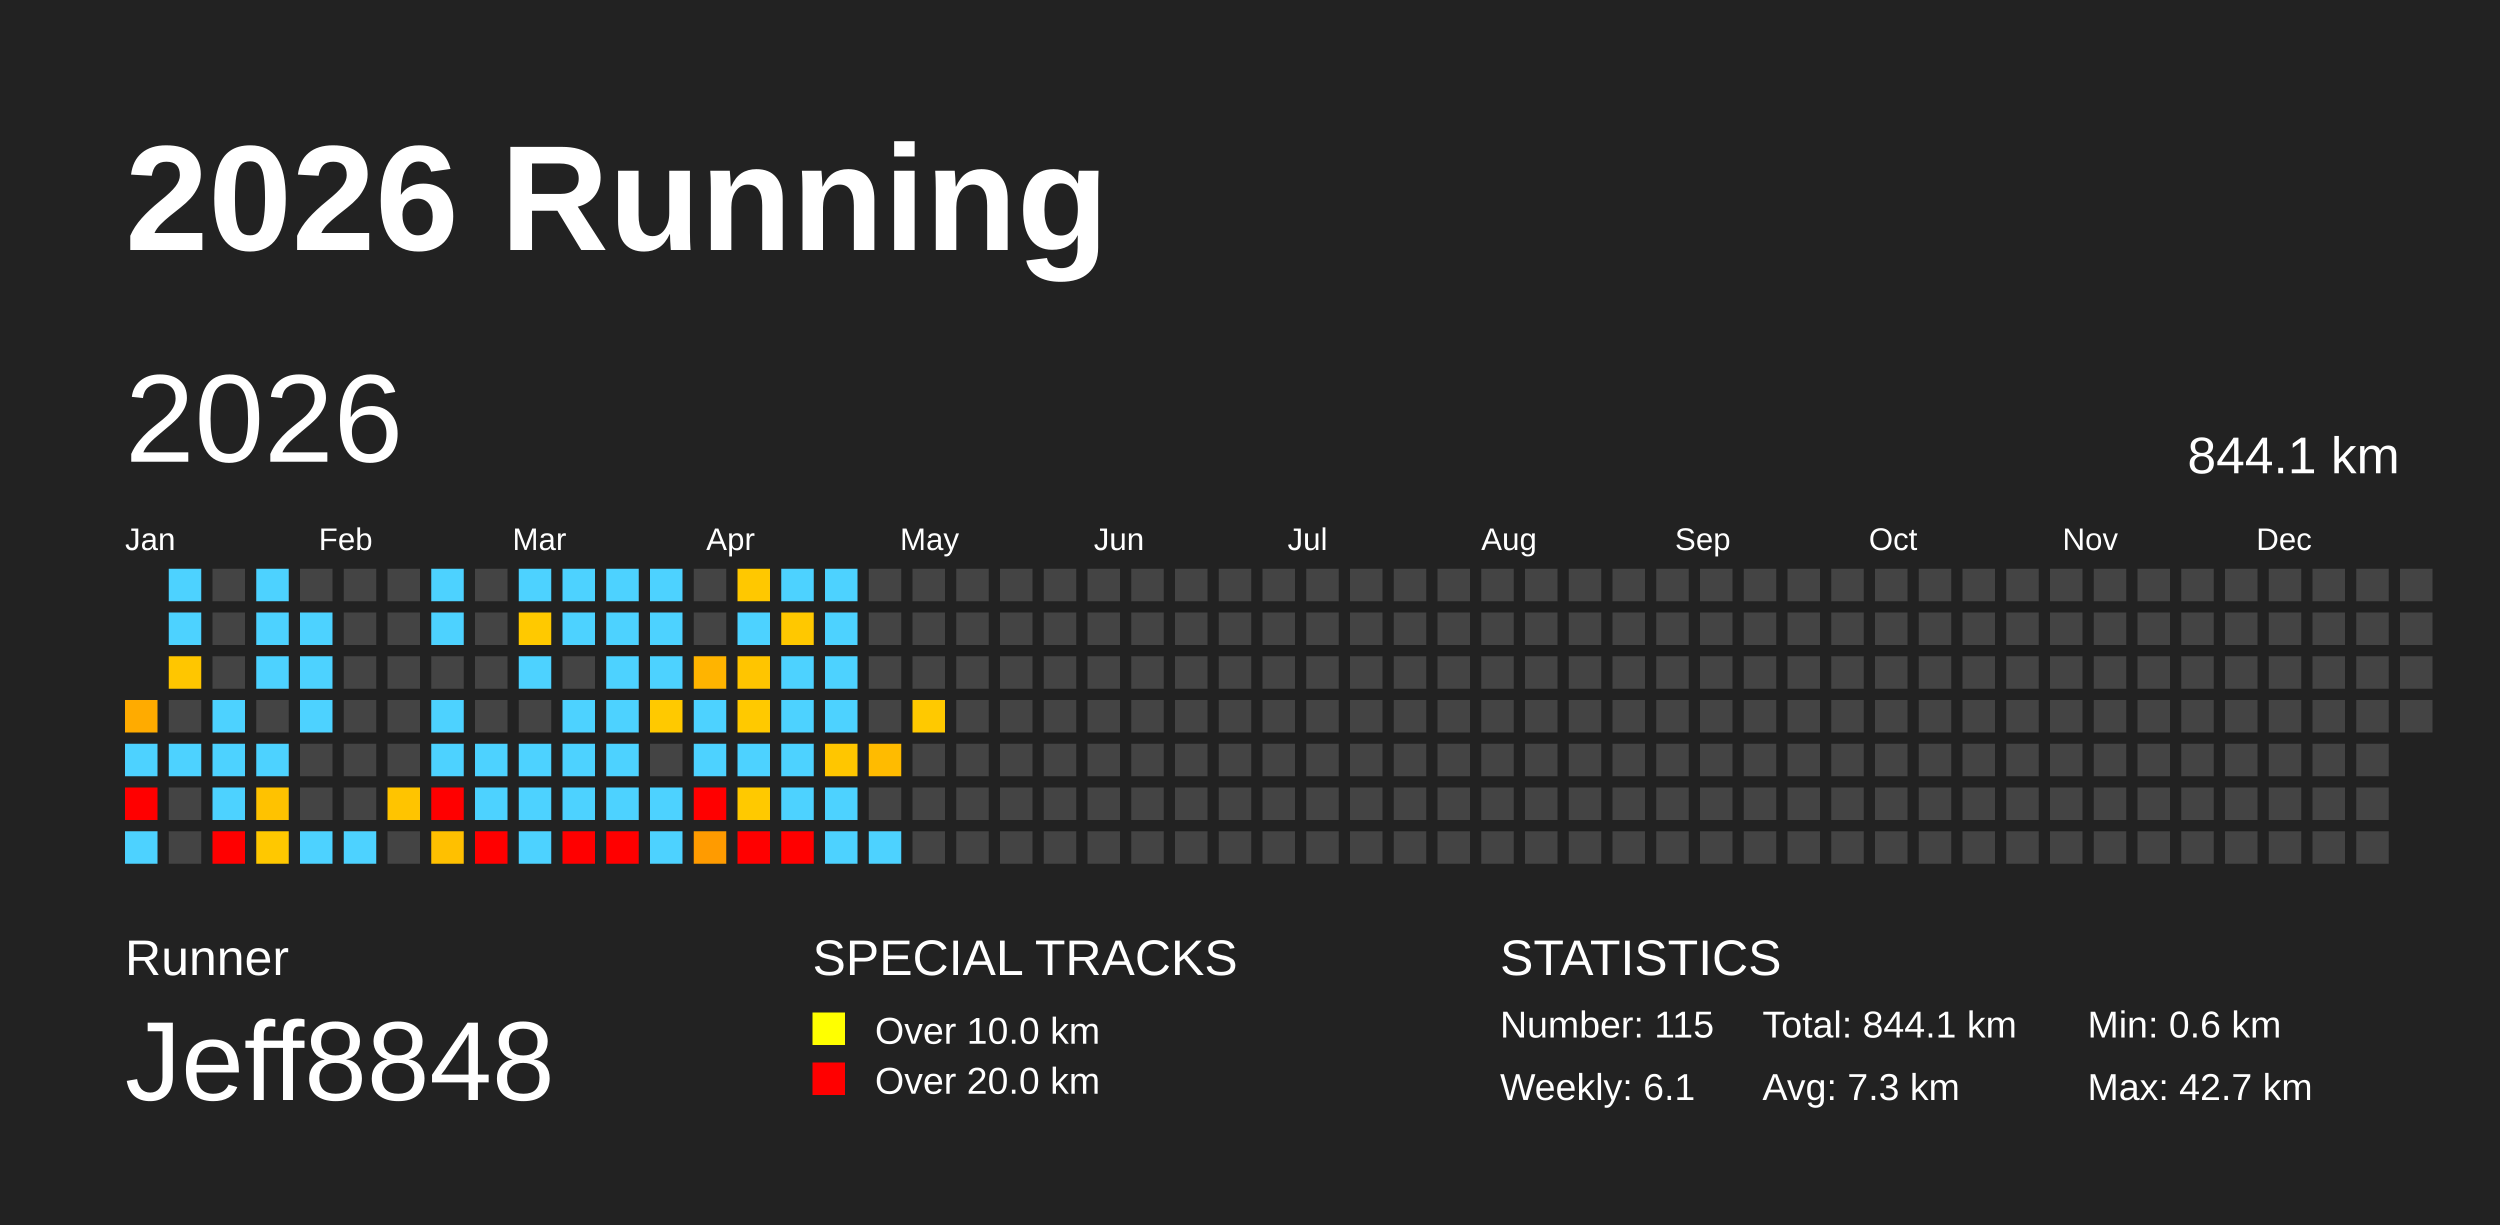
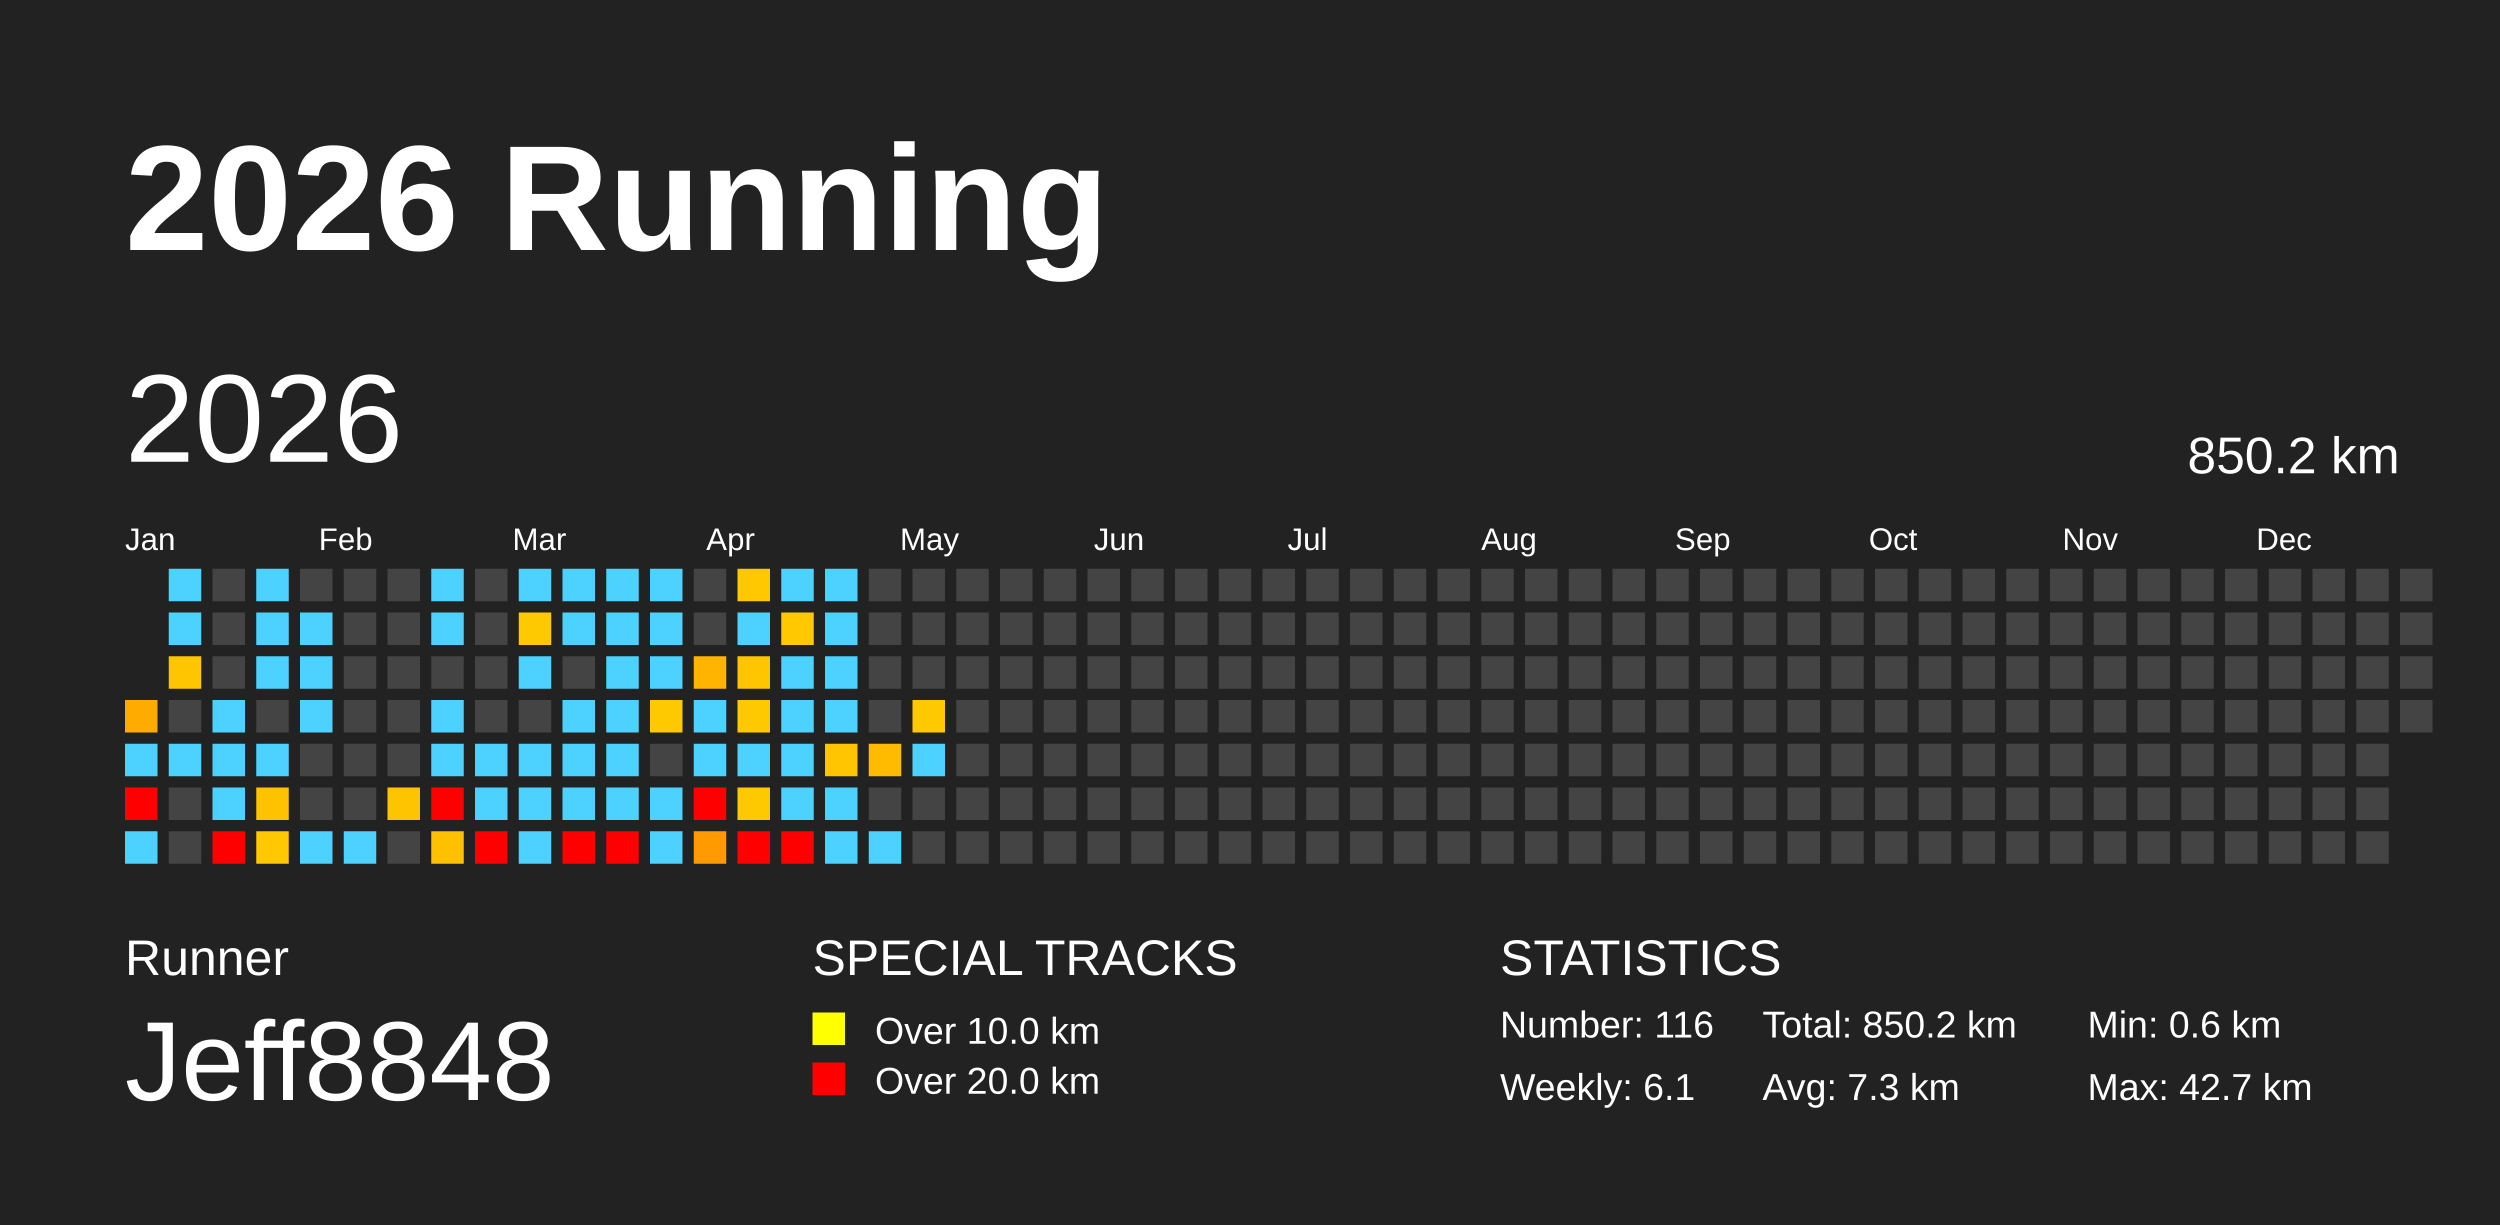
<svg xmlns="http://www.w3.org/2000/svg" baseProfile="full" height="98mm" version="1.1" viewBox="0,0,200,98" width="200mm">
  <defs />
  <rect fill="#222222" height="98" width="200" x="0" y="0" />
  <text fill="#FFFFFF" style="font-size:12px; font-family:Arial; font-weight:bold;" x="10" y="20">2026 Running</text>
  <text fill="#FFFFFF" style="font-size:4px; font-family:Arial" x="10" y="78">Runner</text>
  <text fill="#FFFFFF" style="font-size:9px; font-family:Arial" x="10" y="88">Jeff8848</text>
  <text fill="#FFFFFF" style="font-size:4px; font-family:Arial" x="65" y="78">SPECIAL TRACKS</text>
  <rect fill="yellow" height="2.6" width="2.6" x="65" y="81" />
  <text fill="#FFFFFF" style="font-size:3px; font-family:Arial" x="70" y="83.5">Over 10.0 km</text>
  <rect fill="red" height="2.6" width="2.6" x="65" y="85" />
  <text fill="#FFFFFF" style="font-size:3px; font-family:Arial" x="70" y="87.5">Over 20.0 km</text>
  <text fill="#FFFFFF" style="font-size:4px; font-family:Arial" x="120" y="78">STATISTICS</text>
-   <text fill="#FFFFFF" style="font-size:3px; font-family:Arial" x="120" y="83">Number: 115</text>
+   <text fill="#FFFFFF" style="font-size:3px; font-family:Arial" x="120" y="83">Number: 116</text>
  <text fill="#FFFFFF" style="font-size:3px; font-family:Arial" x="120" y="88">Weekly: 6.1</text>
-   <text fill="#FFFFFF" style="font-size:3px; font-family:Arial" x="141" y="83">Total: 844.1 km</text>
+   <text fill="#FFFFFF" style="font-size:3px; font-family:Arial" x="141" y="83">Total: 850.2 km</text>
  <text fill="#FFFFFF" style="font-size:3px; font-family:Arial" x="141" y="88">Avg: 7.3 km</text>
  <text fill="#FFFFFF" style="font-size:3px; font-family:Arial" x="167" y="83">Min: 0.6 km</text>
  <text fill="#FFFFFF" style="font-size:3px; font-family:Arial" x="167" y="88">Max: 42.7 km</text>
  <text dominant-baseline="hanging" fill="#FFFFFF" style="font-size:10.0px; font-family:Arial;" x="10" y="30">2026</text>
-   <text dominant-baseline="hanging" fill="#FFFFFF" style="font-size:4.125px; font-family:Arial;" x="175" y="35">844.1 km</text>
+   <text dominant-baseline="hanging" fill="#FFFFFF" style="font-size:4.125px; font-family:Arial;" x="175" y="35">850.2 km</text>
  <text fill="#FFFFFF" style="font-size:2.5px; font-family:Arial" x="10.0" y="44">Jan</text>
  <text fill="#FFFFFF" style="font-size:2.5px; font-family:Arial" x="25.5" y="44">Feb</text>
  <text fill="#FFFFFF" style="font-size:2.5px; font-family:Arial" x="41.0" y="44">Mar</text>
  <text fill="#FFFFFF" style="font-size:2.5px; font-family:Arial" x="56.5" y="44">Apr</text>
  <text fill="#FFFFFF" style="font-size:2.5px; font-family:Arial" x="72.0" y="44">May</text>
  <text fill="#FFFFFF" style="font-size:2.5px; font-family:Arial" x="87.5" y="44">Jun</text>
  <text fill="#FFFFFF" style="font-size:2.5px; font-family:Arial" x="103.0" y="44">Jul</text>
  <text fill="#FFFFFF" style="font-size:2.5px; font-family:Arial" x="118.5" y="44">Aug</text>
  <text fill="#FFFFFF" style="font-size:2.5px; font-family:Arial" x="134.0" y="44">Sep</text>
  <text fill="#FFFFFF" style="font-size:2.5px; font-family:Arial" x="149.5" y="44">Oct</text>
  <text fill="#FFFFFF" style="font-size:2.5px; font-family:Arial" x="165.0" y="44">Nov</text>
  <text fill="#FFFFFF" style="font-size:2.5px; font-family:Arial" x="180.5" y="44">Dec</text>
  <rect fill="#ffab00" height="2.6" width="2.6" x="10.0" y="56.0" />
  <rect fill="#4dd2ff" height="2.6" width="2.6" x="10.0" y="59.5" />
  <rect fill="red" height="2.6" width="2.6" x="10.0" y="63.0" />
  <rect fill="#4dd2ff" height="2.6" width="2.6" x="10.0" y="66.5" />
  <rect fill="#4dd2ff" height="2.6" width="2.6" x="13.5" y="45.5" />
  <rect fill="#4dd2ff" height="2.6" width="2.6" x="13.5" y="49.0" />
  <rect fill="#ffc600" height="2.6" width="2.6" x="13.5" y="52.5" />
  <rect fill="#444444" height="2.6" width="2.6" x="13.5" y="56.0" />
  <rect fill="#4dd2ff" height="2.6" width="2.6" x="13.5" y="59.5" />
  <rect fill="#444444" height="2.6" width="2.6" x="13.5" y="63.0" />
  <rect fill="#444444" height="2.6" width="2.6" x="13.5" y="66.5" />
  <rect fill="#444444" height="2.6" width="2.6" x="17.0" y="45.5" />
  <rect fill="#444444" height="2.6" width="2.6" x="17.0" y="49.0" />
  <rect fill="#444444" height="2.6" width="2.6" x="17.0" y="52.5" />
  <rect fill="#4dd2ff" height="2.6" width="2.6" x="17.0" y="56.0" />
  <rect fill="#4dd2ff" height="2.6" width="2.6" x="17.0" y="59.5" />
  <rect fill="#4dd2ff" height="2.6" width="2.6" x="17.0" y="63.0" />
  <rect fill="red" height="2.6" width="2.6" x="17.0" y="66.5" />
  <rect fill="#4dd2ff" height="2.6" width="2.6" x="20.5" y="45.5" />
  <rect fill="#4dd2ff" height="2.6" width="2.6" x="20.5" y="49.0" />
  <rect fill="#4dd2ff" height="2.6" width="2.6" x="20.5" y="52.5" />
  <rect fill="#444444" height="2.6" width="2.6" x="20.5" y="56.0" />
  <rect fill="#4dd2ff" height="2.6" width="2.6" x="20.5" y="59.5" />
  <rect fill="#ffc200" height="2.6" width="2.6" x="20.5" y="63.0" />
  <rect fill="#ffc800" height="2.6" width="2.6" x="20.5" y="66.5" />
  <rect fill="#444444" height="2.6" width="2.6" x="24.0" y="45.5" />
  <rect fill="#4dd2ff" height="2.6" width="2.6" x="24.0" y="49.0" />
  <rect fill="#4dd2ff" height="2.6" width="2.6" x="24.0" y="52.5" />
  <rect fill="#4dd2ff" height="2.6" width="2.6" x="24.0" y="56.0" />
  <rect fill="#444444" height="2.6" width="2.6" x="24.0" y="59.5" />
  <rect fill="#444444" height="2.6" width="2.6" x="24.0" y="63.0" />
  <rect fill="#4dd2ff" height="2.6" width="2.6" x="24.0" y="66.5" />
  <rect fill="#444444" height="2.6" width="2.6" x="27.5" y="45.5" />
  <rect fill="#444444" height="2.6" width="2.6" x="27.5" y="49.0" />
  <rect fill="#444444" height="2.6" width="2.6" x="27.5" y="52.5" />
  <rect fill="#444444" height="2.6" width="2.6" x="27.5" y="56.0" />
  <rect fill="#444444" height="2.6" width="2.6" x="27.5" y="59.5" />
  <rect fill="#444444" height="2.6" width="2.6" x="27.5" y="63.0" />
  <rect fill="#4dd2ff" height="2.6" width="2.6" x="27.5" y="66.5" />
  <rect fill="#444444" height="2.6" width="2.6" x="31.0" y="45.5" />
  <rect fill="#444444" height="2.6" width="2.6" x="31.0" y="49.0" />
  <rect fill="#444444" height="2.6" width="2.6" x="31.0" y="52.5" />
  <rect fill="#444444" height="2.6" width="2.6" x="31.0" y="56.0" />
  <rect fill="#444444" height="2.6" width="2.6" x="31.0" y="59.5" />
  <rect fill="#ffc400" height="2.6" width="2.6" x="31.0" y="63.0" />
  <rect fill="#444444" height="2.6" width="2.6" x="31.0" y="66.5" />
  <rect fill="#4dd2ff" height="2.6" width="2.6" x="34.5" y="45.5" />
  <rect fill="#4dd2ff" height="2.6" width="2.6" x="34.5" y="49.0" />
  <rect fill="#444444" height="2.6" width="2.6" x="34.5" y="52.5" />
  <rect fill="#4dd2ff" height="2.6" width="2.6" x="34.5" y="56.0" />
  <rect fill="#4dd2ff" height="2.6" width="2.6" x="34.5" y="59.5" />
  <rect fill="red" height="2.6" width="2.6" x="34.5" y="63.0" />
  <rect fill="#ffc000" height="2.6" width="2.6" x="34.5" y="66.5" />
  <rect fill="#444444" height="2.6" width="2.6" x="38.0" y="45.5" />
  <rect fill="#444444" height="2.6" width="2.6" x="38.0" y="49.0" />
  <rect fill="#444444" height="2.6" width="2.6" x="38.0" y="52.5" />
  <rect fill="#444444" height="2.6" width="2.6" x="38.0" y="56.0" />
  <rect fill="#4dd2ff" height="2.6" width="2.6" x="38.0" y="59.5" />
  <rect fill="#4dd2ff" height="2.6" width="2.6" x="38.0" y="63.0" />
  <rect fill="red" height="2.6" width="2.6" x="38.0" y="66.5" />
  <rect fill="#4dd2ff" height="2.6" width="2.6" x="41.5" y="45.5" />
  <rect fill="#ffc900" height="2.6" width="2.6" x="41.5" y="49.0" />
  <rect fill="#4dd2ff" height="2.6" width="2.6" x="41.5" y="52.5" />
  <rect fill="#444444" height="2.6" width="2.6" x="41.5" y="56.0" />
  <rect fill="#4dd2ff" height="2.6" width="2.6" x="41.5" y="59.5" />
  <rect fill="#4dd2ff" height="2.6" width="2.6" x="41.5" y="63.0" />
  <rect fill="#4dd2ff" height="2.6" width="2.6" x="41.5" y="66.5" />
  <rect fill="#4dd2ff" height="2.6" width="2.6" x="45.0" y="45.5" />
  <rect fill="#4dd2ff" height="2.6" width="2.6" x="45.0" y="49.0" />
  <rect fill="#444444" height="2.6" width="2.6" x="45.0" y="52.5" />
  <rect fill="#4dd2ff" height="2.6" width="2.6" x="45.0" y="56.0" />
  <rect fill="#4dd2ff" height="2.6" width="2.6" x="45.0" y="59.5" />
  <rect fill="#4dd2ff" height="2.6" width="2.6" x="45.0" y="63.0" />
  <rect fill="red" height="2.6" width="2.6" x="45.0" y="66.5" />
  <rect fill="#4dd2ff" height="2.6" width="2.6" x="48.5" y="45.5" />
  <rect fill="#4dd2ff" height="2.6" width="2.6" x="48.5" y="49.0" />
  <rect fill="#4dd2ff" height="2.6" width="2.6" x="48.5" y="52.5" />
  <rect fill="#4dd2ff" height="2.6" width="2.6" x="48.5" y="56.0" />
  <rect fill="#4dd2ff" height="2.6" width="2.6" x="48.5" y="59.5" />
  <rect fill="#4dd2ff" height="2.6" width="2.6" x="48.5" y="63.0" />
  <rect fill="red" height="2.6" width="2.6" x="48.5" y="66.5" />
  <rect fill="#4dd2ff" height="2.6" width="2.6" x="52.0" y="45.5" />
  <rect fill="#4dd2ff" height="2.6" width="2.6" x="52.0" y="49.0" />
  <rect fill="#4dd2ff" height="2.6" width="2.6" x="52.0" y="52.5" />
  <rect fill="#ffc900" height="2.6" width="2.6" x="52.0" y="56.0" />
  <rect fill="#444444" height="2.6" width="2.6" x="52.0" y="59.5" />
  <rect fill="#4dd2ff" height="2.6" width="2.6" x="52.0" y="63.0" />
  <rect fill="#4dd2ff" height="2.6" width="2.6" x="52.0" y="66.5" />
  <rect fill="#444444" height="2.6" width="2.6" x="55.5" y="45.5" />
  <rect fill="#444444" height="2.6" width="2.6" x="55.5" y="49.0" />
  <rect fill="#ffb400" height="2.6" width="2.6" x="55.5" y="52.5" />
  <rect fill="#4dd2ff" height="2.6" width="2.6" x="55.5" y="56.0" />
  <rect fill="#4dd2ff" height="2.6" width="2.6" x="55.5" y="59.5" />
  <rect fill="red" height="2.6" width="2.6" x="55.5" y="63.0" />
  <rect fill="#ff9b00" height="2.6" width="2.6" x="55.5" y="66.5" />
  <rect fill="#ffc800" height="2.6" width="2.6" x="59.0" y="45.5" />
  <rect fill="#4dd2ff" height="2.6" width="2.6" x="59.0" y="49.0" />
  <rect fill="#ffc500" height="2.6" width="2.6" x="59.0" y="52.5" />
  <rect fill="#ffc900" height="2.6" width="2.6" x="59.0" y="56.0" />
  <rect fill="#4dd2ff" height="2.6" width="2.6" x="59.0" y="59.5" />
  <rect fill="#ffc900" height="2.6" width="2.6" x="59.0" y="63.0" />
  <rect fill="red" height="2.6" width="2.6" x="59.0" y="66.5" />
  <rect fill="#4dd2ff" height="2.6" width="2.6" x="62.5" y="45.5" />
  <rect fill="#ffc800" height="2.6" width="2.6" x="62.5" y="49.0" />
  <rect fill="#4dd2ff" height="2.6" width="2.6" x="62.5" y="52.5" />
  <rect fill="#4dd2ff" height="2.6" width="2.6" x="62.5" y="56.0" />
  <rect fill="#4dd2ff" height="2.6" width="2.6" x="62.5" y="59.5" />
  <rect fill="#4dd2ff" height="2.6" width="2.6" x="62.5" y="63.0" />
  <rect fill="red" height="2.6" width="2.6" x="62.5" y="66.5" />
  <rect fill="#4dd2ff" height="2.6" width="2.6" x="66.0" y="45.5" />
  <rect fill="#4dd2ff" height="2.6" width="2.6" x="66.0" y="49.0" />
  <rect fill="#4dd2ff" height="2.6" width="2.6" x="66.0" y="52.5" />
  <rect fill="#4dd2ff" height="2.6" width="2.6" x="66.0" y="56.0" />
  <rect fill="#ffc600" height="2.6" width="2.6" x="66.0" y="59.5" />
  <rect fill="#4dd2ff" height="2.6" width="2.6" x="66.0" y="63.0" />
  <rect fill="#4dd2ff" height="2.6" width="2.6" x="66.0" y="66.5" />
  <rect fill="#444444" height="2.6" width="2.6" x="69.5" y="45.5" />
  <rect fill="#444444" height="2.6" width="2.6" x="69.5" y="49.0" />
  <rect fill="#444444" height="2.6" width="2.6" x="69.5" y="52.5" />
  <rect fill="#444444" height="2.6" width="2.6" x="69.5" y="56.0" />
  <rect fill="#ffbb00" height="2.6" width="2.6" x="69.5" y="59.5" />
  <rect fill="#444444" height="2.6" width="2.6" x="69.5" y="63.0" />
  <rect fill="#4dd2ff" height="2.6" width="2.6" x="69.5" y="66.5" />
  <rect fill="#444444" height="2.6" width="2.6" x="73.0" y="45.5" />
  <rect fill="#444444" height="2.6" width="2.6" x="73.0" y="49.0" />
  <rect fill="#444444" height="2.6" width="2.6" x="73.0" y="52.5" />
  <rect fill="#ffc900" height="2.6" width="2.6" x="73.0" y="56.0" />
-   <rect fill="#444444" height="2.6" width="2.6" x="73.0" y="59.5" />
+   <rect fill="#4dd2ff" height="2.6" width="2.6" x="73.0" y="59.5" />
  <rect fill="#444444" height="2.6" width="2.6" x="73.0" y="63.0" />
  <rect fill="#444444" height="2.6" width="2.6" x="73.0" y="66.5" />
  <rect fill="#444444" height="2.6" width="2.6" x="76.5" y="45.5" />
  <rect fill="#444444" height="2.6" width="2.6" x="76.5" y="49.0" />
  <rect fill="#444444" height="2.6" width="2.6" x="76.5" y="52.5" />
  <rect fill="#444444" height="2.6" width="2.6" x="76.5" y="56.0" />
  <rect fill="#444444" height="2.6" width="2.6" x="76.5" y="59.5" />
  <rect fill="#444444" height="2.6" width="2.6" x="76.5" y="63.0" />
  <rect fill="#444444" height="2.6" width="2.6" x="76.5" y="66.5" />
  <rect fill="#444444" height="2.6" width="2.6" x="80.0" y="45.5" />
  <rect fill="#444444" height="2.6" width="2.6" x="80.0" y="49.0" />
  <rect fill="#444444" height="2.6" width="2.6" x="80.0" y="52.5" />
  <rect fill="#444444" height="2.6" width="2.6" x="80.0" y="56.0" />
  <rect fill="#444444" height="2.6" width="2.6" x="80.0" y="59.5" />
  <rect fill="#444444" height="2.6" width="2.6" x="80.0" y="63.0" />
  <rect fill="#444444" height="2.6" width="2.6" x="80.0" y="66.5" />
  <rect fill="#444444" height="2.6" width="2.6" x="83.5" y="45.5" />
  <rect fill="#444444" height="2.6" width="2.6" x="83.5" y="49.0" />
  <rect fill="#444444" height="2.6" width="2.6" x="83.5" y="52.5" />
  <rect fill="#444444" height="2.6" width="2.6" x="83.5" y="56.0" />
  <rect fill="#444444" height="2.6" width="2.6" x="83.5" y="59.5" />
  <rect fill="#444444" height="2.6" width="2.6" x="83.5" y="63.0" />
  <rect fill="#444444" height="2.6" width="2.6" x="83.5" y="66.5" />
  <rect fill="#444444" height="2.6" width="2.6" x="87.0" y="45.5" />
  <rect fill="#444444" height="2.6" width="2.6" x="87.0" y="49.0" />
  <rect fill="#444444" height="2.6" width="2.6" x="87.0" y="52.5" />
  <rect fill="#444444" height="2.6" width="2.6" x="87.0" y="56.0" />
  <rect fill="#444444" height="2.6" width="2.6" x="87.0" y="59.5" />
  <rect fill="#444444" height="2.6" width="2.6" x="87.0" y="63.0" />
  <rect fill="#444444" height="2.6" width="2.6" x="87.0" y="66.5" />
  <rect fill="#444444" height="2.6" width="2.6" x="90.5" y="45.5" />
  <rect fill="#444444" height="2.6" width="2.6" x="90.5" y="49.0" />
  <rect fill="#444444" height="2.6" width="2.6" x="90.5" y="52.5" />
  <rect fill="#444444" height="2.6" width="2.6" x="90.5" y="56.0" />
  <rect fill="#444444" height="2.6" width="2.6" x="90.5" y="59.5" />
  <rect fill="#444444" height="2.6" width="2.6" x="90.5" y="63.0" />
  <rect fill="#444444" height="2.6" width="2.6" x="90.5" y="66.5" />
  <rect fill="#444444" height="2.6" width="2.6" x="94.0" y="45.5" />
  <rect fill="#444444" height="2.6" width="2.6" x="94.0" y="49.0" />
  <rect fill="#444444" height="2.6" width="2.6" x="94.0" y="52.5" />
  <rect fill="#444444" height="2.6" width="2.6" x="94.0" y="56.0" />
  <rect fill="#444444" height="2.6" width="2.6" x="94.0" y="59.5" />
  <rect fill="#444444" height="2.6" width="2.6" x="94.0" y="63.0" />
  <rect fill="#444444" height="2.6" width="2.6" x="94.0" y="66.5" />
  <rect fill="#444444" height="2.6" width="2.6" x="97.5" y="45.5" />
  <rect fill="#444444" height="2.6" width="2.6" x="97.5" y="49.0" />
  <rect fill="#444444" height="2.6" width="2.6" x="97.5" y="52.5" />
  <rect fill="#444444" height="2.6" width="2.6" x="97.5" y="56.0" />
  <rect fill="#444444" height="2.6" width="2.6" x="97.5" y="59.5" />
  <rect fill="#444444" height="2.6" width="2.6" x="97.5" y="63.0" />
  <rect fill="#444444" height="2.6" width="2.6" x="97.5" y="66.5" />
  <rect fill="#444444" height="2.6" width="2.6" x="101.0" y="45.5" />
  <rect fill="#444444" height="2.6" width="2.6" x="101.0" y="49.0" />
  <rect fill="#444444" height="2.6" width="2.6" x="101.0" y="52.5" />
  <rect fill="#444444" height="2.6" width="2.6" x="101.0" y="56.0" />
  <rect fill="#444444" height="2.6" width="2.6" x="101.0" y="59.5" />
  <rect fill="#444444" height="2.6" width="2.6" x="101.0" y="63.0" />
  <rect fill="#444444" height="2.6" width="2.6" x="101.0" y="66.5" />
  <rect fill="#444444" height="2.6" width="2.6" x="104.5" y="45.5" />
  <rect fill="#444444" height="2.6" width="2.6" x="104.5" y="49.0" />
  <rect fill="#444444" height="2.6" width="2.6" x="104.5" y="52.5" />
  <rect fill="#444444" height="2.6" width="2.6" x="104.5" y="56.0" />
  <rect fill="#444444" height="2.6" width="2.6" x="104.5" y="59.5" />
  <rect fill="#444444" height="2.6" width="2.6" x="104.5" y="63.0" />
  <rect fill="#444444" height="2.6" width="2.6" x="104.5" y="66.5" />
  <rect fill="#444444" height="2.6" width="2.6" x="108.0" y="45.5" />
  <rect fill="#444444" height="2.6" width="2.6" x="108.0" y="49.0" />
  <rect fill="#444444" height="2.6" width="2.6" x="108.0" y="52.5" />
  <rect fill="#444444" height="2.6" width="2.6" x="108.0" y="56.0" />
  <rect fill="#444444" height="2.6" width="2.6" x="108.0" y="59.5" />
  <rect fill="#444444" height="2.6" width="2.6" x="108.0" y="63.0" />
  <rect fill="#444444" height="2.6" width="2.6" x="108.0" y="66.5" />
  <rect fill="#444444" height="2.6" width="2.6" x="111.5" y="45.5" />
  <rect fill="#444444" height="2.6" width="2.6" x="111.5" y="49.0" />
  <rect fill="#444444" height="2.6" width="2.6" x="111.5" y="52.5" />
  <rect fill="#444444" height="2.6" width="2.6" x="111.5" y="56.0" />
  <rect fill="#444444" height="2.6" width="2.6" x="111.5" y="59.5" />
  <rect fill="#444444" height="2.6" width="2.6" x="111.5" y="63.0" />
  <rect fill="#444444" height="2.6" width="2.6" x="111.5" y="66.5" />
  <rect fill="#444444" height="2.6" width="2.6" x="115.0" y="45.5" />
  <rect fill="#444444" height="2.6" width="2.6" x="115.0" y="49.0" />
  <rect fill="#444444" height="2.6" width="2.6" x="115.0" y="52.5" />
  <rect fill="#444444" height="2.6" width="2.6" x="115.0" y="56.0" />
  <rect fill="#444444" height="2.6" width="2.6" x="115.0" y="59.5" />
  <rect fill="#444444" height="2.6" width="2.6" x="115.0" y="63.0" />
  <rect fill="#444444" height="2.6" width="2.6" x="115.0" y="66.5" />
  <rect fill="#444444" height="2.6" width="2.6" x="118.5" y="45.5" />
  <rect fill="#444444" height="2.6" width="2.6" x="118.5" y="49.0" />
  <rect fill="#444444" height="2.6" width="2.6" x="118.5" y="52.5" />
  <rect fill="#444444" height="2.6" width="2.6" x="118.5" y="56.0" />
  <rect fill="#444444" height="2.6" width="2.6" x="118.5" y="59.5" />
  <rect fill="#444444" height="2.6" width="2.6" x="118.5" y="63.0" />
  <rect fill="#444444" height="2.6" width="2.6" x="118.5" y="66.5" />
  <rect fill="#444444" height="2.6" width="2.6" x="122.0" y="45.5" />
  <rect fill="#444444" height="2.6" width="2.6" x="122.0" y="49.0" />
  <rect fill="#444444" height="2.6" width="2.6" x="122.0" y="52.5" />
  <rect fill="#444444" height="2.6" width="2.6" x="122.0" y="56.0" />
  <rect fill="#444444" height="2.6" width="2.6" x="122.0" y="59.5" />
  <rect fill="#444444" height="2.6" width="2.6" x="122.0" y="63.0" />
  <rect fill="#444444" height="2.6" width="2.6" x="122.0" y="66.5" />
  <rect fill="#444444" height="2.6" width="2.6" x="125.5" y="45.5" />
  <rect fill="#444444" height="2.6" width="2.6" x="125.5" y="49.0" />
  <rect fill="#444444" height="2.6" width="2.6" x="125.5" y="52.5" />
  <rect fill="#444444" height="2.6" width="2.6" x="125.5" y="56.0" />
  <rect fill="#444444" height="2.6" width="2.6" x="125.5" y="59.5" />
  <rect fill="#444444" height="2.6" width="2.6" x="125.5" y="63.0" />
  <rect fill="#444444" height="2.6" width="2.6" x="125.5" y="66.5" />
  <rect fill="#444444" height="2.6" width="2.6" x="129.0" y="45.5" />
  <rect fill="#444444" height="2.6" width="2.6" x="129.0" y="49.0" />
  <rect fill="#444444" height="2.6" width="2.6" x="129.0" y="52.5" />
  <rect fill="#444444" height="2.6" width="2.6" x="129.0" y="56.0" />
  <rect fill="#444444" height="2.6" width="2.6" x="129.0" y="59.5" />
  <rect fill="#444444" height="2.6" width="2.6" x="129.0" y="63.0" />
  <rect fill="#444444" height="2.6" width="2.6" x="129.0" y="66.5" />
  <rect fill="#444444" height="2.6" width="2.6" x="132.5" y="45.5" />
  <rect fill="#444444" height="2.6" width="2.6" x="132.5" y="49.0" />
  <rect fill="#444444" height="2.6" width="2.6" x="132.5" y="52.5" />
  <rect fill="#444444" height="2.6" width="2.6" x="132.5" y="56.0" />
  <rect fill="#444444" height="2.6" width="2.6" x="132.5" y="59.5" />
  <rect fill="#444444" height="2.6" width="2.6" x="132.5" y="63.0" />
  <rect fill="#444444" height="2.6" width="2.6" x="132.5" y="66.5" />
  <rect fill="#444444" height="2.6" width="2.6" x="136.0" y="45.5" />
  <rect fill="#444444" height="2.6" width="2.6" x="136.0" y="49.0" />
  <rect fill="#444444" height="2.6" width="2.6" x="136.0" y="52.5" />
  <rect fill="#444444" height="2.6" width="2.6" x="136.0" y="56.0" />
  <rect fill="#444444" height="2.6" width="2.6" x="136.0" y="59.5" />
  <rect fill="#444444" height="2.6" width="2.6" x="136.0" y="63.0" />
  <rect fill="#444444" height="2.6" width="2.6" x="136.0" y="66.5" />
  <rect fill="#444444" height="2.6" width="2.6" x="139.5" y="45.5" />
  <rect fill="#444444" height="2.6" width="2.6" x="139.5" y="49.0" />
  <rect fill="#444444" height="2.6" width="2.6" x="139.5" y="52.5" />
  <rect fill="#444444" height="2.6" width="2.6" x="139.5" y="56.0" />
  <rect fill="#444444" height="2.6" width="2.6" x="139.5" y="59.5" />
  <rect fill="#444444" height="2.6" width="2.6" x="139.5" y="63.0" />
  <rect fill="#444444" height="2.6" width="2.6" x="139.5" y="66.5" />
  <rect fill="#444444" height="2.6" width="2.6" x="143.0" y="45.5" />
  <rect fill="#444444" height="2.6" width="2.6" x="143.0" y="49.0" />
  <rect fill="#444444" height="2.6" width="2.6" x="143.0" y="52.5" />
  <rect fill="#444444" height="2.6" width="2.6" x="143.0" y="56.0" />
  <rect fill="#444444" height="2.6" width="2.6" x="143.0" y="59.5" />
  <rect fill="#444444" height="2.6" width="2.6" x="143.0" y="63.0" />
  <rect fill="#444444" height="2.6" width="2.6" x="143.0" y="66.5" />
  <rect fill="#444444" height="2.6" width="2.6" x="146.5" y="45.5" />
  <rect fill="#444444" height="2.6" width="2.6" x="146.5" y="49.0" />
  <rect fill="#444444" height="2.6" width="2.6" x="146.5" y="52.5" />
  <rect fill="#444444" height="2.6" width="2.6" x="146.5" y="56.0" />
  <rect fill="#444444" height="2.6" width="2.6" x="146.5" y="59.5" />
  <rect fill="#444444" height="2.6" width="2.6" x="146.5" y="63.0" />
  <rect fill="#444444" height="2.6" width="2.6" x="146.5" y="66.5" />
  <rect fill="#444444" height="2.6" width="2.6" x="150.0" y="45.5" />
  <rect fill="#444444" height="2.6" width="2.6" x="150.0" y="49.0" />
  <rect fill="#444444" height="2.6" width="2.6" x="150.0" y="52.5" />
  <rect fill="#444444" height="2.6" width="2.6" x="150.0" y="56.0" />
  <rect fill="#444444" height="2.6" width="2.6" x="150.0" y="59.5" />
  <rect fill="#444444" height="2.6" width="2.6" x="150.0" y="63.0" />
  <rect fill="#444444" height="2.6" width="2.6" x="150.0" y="66.5" />
  <rect fill="#444444" height="2.6" width="2.6" x="153.5" y="45.5" />
  <rect fill="#444444" height="2.6" width="2.6" x="153.5" y="49.0" />
  <rect fill="#444444" height="2.6" width="2.6" x="153.5" y="52.5" />
  <rect fill="#444444" height="2.6" width="2.6" x="153.5" y="56.0" />
  <rect fill="#444444" height="2.6" width="2.6" x="153.5" y="59.5" />
  <rect fill="#444444" height="2.6" width="2.6" x="153.5" y="63.0" />
  <rect fill="#444444" height="2.6" width="2.6" x="153.5" y="66.5" />
  <rect fill="#444444" height="2.6" width="2.6" x="157.0" y="45.5" />
  <rect fill="#444444" height="2.6" width="2.6" x="157.0" y="49.0" />
  <rect fill="#444444" height="2.6" width="2.6" x="157.0" y="52.5" />
  <rect fill="#444444" height="2.6" width="2.6" x="157.0" y="56.0" />
  <rect fill="#444444" height="2.6" width="2.6" x="157.0" y="59.5" />
  <rect fill="#444444" height="2.6" width="2.6" x="157.0" y="63.0" />
  <rect fill="#444444" height="2.6" width="2.6" x="157.0" y="66.5" />
  <rect fill="#444444" height="2.6" width="2.6" x="160.5" y="45.5" />
  <rect fill="#444444" height="2.6" width="2.6" x="160.5" y="49.0" />
  <rect fill="#444444" height="2.6" width="2.6" x="160.5" y="52.5" />
  <rect fill="#444444" height="2.6" width="2.6" x="160.5" y="56.0" />
  <rect fill="#444444" height="2.6" width="2.6" x="160.5" y="59.5" />
  <rect fill="#444444" height="2.6" width="2.6" x="160.5" y="63.0" />
  <rect fill="#444444" height="2.6" width="2.6" x="160.5" y="66.5" />
  <rect fill="#444444" height="2.6" width="2.6" x="164.0" y="45.5" />
  <rect fill="#444444" height="2.6" width="2.6" x="164.0" y="49.0" />
  <rect fill="#444444" height="2.6" width="2.6" x="164.0" y="52.5" />
  <rect fill="#444444" height="2.6" width="2.6" x="164.0" y="56.0" />
  <rect fill="#444444" height="2.6" width="2.6" x="164.0" y="59.5" />
  <rect fill="#444444" height="2.6" width="2.6" x="164.0" y="63.0" />
  <rect fill="#444444" height="2.6" width="2.6" x="164.0" y="66.5" />
  <rect fill="#444444" height="2.6" width="2.6" x="167.5" y="45.5" />
  <rect fill="#444444" height="2.6" width="2.6" x="167.5" y="49.0" />
  <rect fill="#444444" height="2.6" width="2.6" x="167.5" y="52.5" />
  <rect fill="#444444" height="2.6" width="2.6" x="167.5" y="56.0" />
  <rect fill="#444444" height="2.6" width="2.6" x="167.5" y="59.5" />
  <rect fill="#444444" height="2.6" width="2.6" x="167.5" y="63.0" />
  <rect fill="#444444" height="2.6" width="2.6" x="167.5" y="66.5" />
  <rect fill="#444444" height="2.6" width="2.6" x="171.0" y="45.5" />
  <rect fill="#444444" height="2.6" width="2.6" x="171.0" y="49.0" />
  <rect fill="#444444" height="2.6" width="2.6" x="171.0" y="52.5" />
  <rect fill="#444444" height="2.6" width="2.6" x="171.0" y="56.0" />
  <rect fill="#444444" height="2.6" width="2.6" x="171.0" y="59.5" />
  <rect fill="#444444" height="2.6" width="2.6" x="171.0" y="63.0" />
  <rect fill="#444444" height="2.6" width="2.6" x="171.0" y="66.5" />
  <rect fill="#444444" height="2.6" width="2.6" x="174.5" y="45.5" />
  <rect fill="#444444" height="2.6" width="2.6" x="174.5" y="49.0" />
  <rect fill="#444444" height="2.6" width="2.6" x="174.5" y="52.5" />
  <rect fill="#444444" height="2.6" width="2.6" x="174.5" y="56.0" />
  <rect fill="#444444" height="2.6" width="2.6" x="174.5" y="59.5" />
  <rect fill="#444444" height="2.6" width="2.6" x="174.5" y="63.0" />
  <rect fill="#444444" height="2.6" width="2.6" x="174.5" y="66.5" />
  <rect fill="#444444" height="2.6" width="2.6" x="178.0" y="45.5" />
  <rect fill="#444444" height="2.6" width="2.6" x="178.0" y="49.0" />
  <rect fill="#444444" height="2.6" width="2.6" x="178.0" y="52.5" />
  <rect fill="#444444" height="2.6" width="2.6" x="178.0" y="56.0" />
  <rect fill="#444444" height="2.6" width="2.6" x="178.0" y="59.5" />
  <rect fill="#444444" height="2.6" width="2.6" x="178.0" y="63.0" />
  <rect fill="#444444" height="2.6" width="2.6" x="178.0" y="66.5" />
  <rect fill="#444444" height="2.6" width="2.6" x="181.5" y="45.5" />
  <rect fill="#444444" height="2.6" width="2.6" x="181.5" y="49.0" />
  <rect fill="#444444" height="2.6" width="2.6" x="181.5" y="52.5" />
  <rect fill="#444444" height="2.6" width="2.6" x="181.5" y="56.0" />
  <rect fill="#444444" height="2.6" width="2.6" x="181.5" y="59.5" />
  <rect fill="#444444" height="2.6" width="2.6" x="181.5" y="63.0" />
  <rect fill="#444444" height="2.6" width="2.6" x="181.5" y="66.5" />
  <rect fill="#444444" height="2.6" width="2.6" x="185.0" y="45.5" />
  <rect fill="#444444" height="2.6" width="2.6" x="185.0" y="49.0" />
  <rect fill="#444444" height="2.6" width="2.6" x="185.0" y="52.5" />
  <rect fill="#444444" height="2.6" width="2.6" x="185.0" y="56.0" />
  <rect fill="#444444" height="2.6" width="2.6" x="185.0" y="59.5" />
  <rect fill="#444444" height="2.6" width="2.6" x="185.0" y="63.0" />
  <rect fill="#444444" height="2.6" width="2.6" x="185.0" y="66.5" />
  <rect fill="#444444" height="2.6" width="2.6" x="188.5" y="45.5" />
  <rect fill="#444444" height="2.6" width="2.6" x="188.5" y="49.0" />
  <rect fill="#444444" height="2.6" width="2.6" x="188.5" y="52.5" />
  <rect fill="#444444" height="2.6" width="2.6" x="188.5" y="56.0" />
  <rect fill="#444444" height="2.6" width="2.6" x="188.5" y="59.5" />
  <rect fill="#444444" height="2.6" width="2.6" x="188.5" y="63.0" />
  <rect fill="#444444" height="2.6" width="2.6" x="188.5" y="66.5" />
  <rect fill="#444444" height="2.6" width="2.6" x="192.0" y="45.5" />
  <rect fill="#444444" height="2.6" width="2.6" x="192.0" y="49.0" />
  <rect fill="#444444" height="2.6" width="2.6" x="192.0" y="52.5" />
  <rect fill="#444444" height="2.6" width="2.6" x="192.0" y="56.0" />
</svg>
